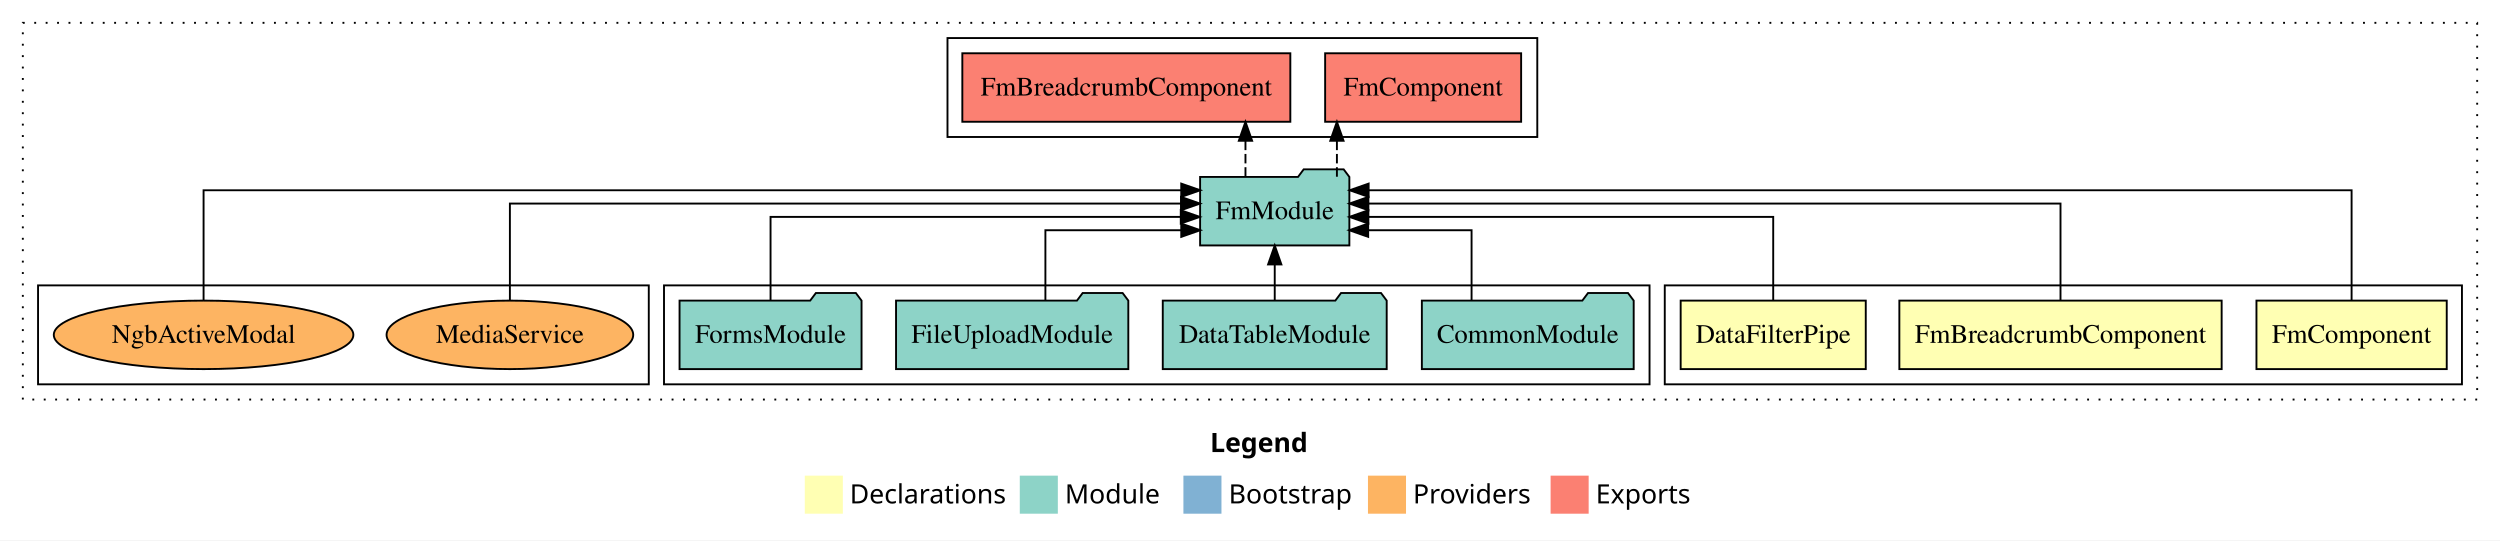
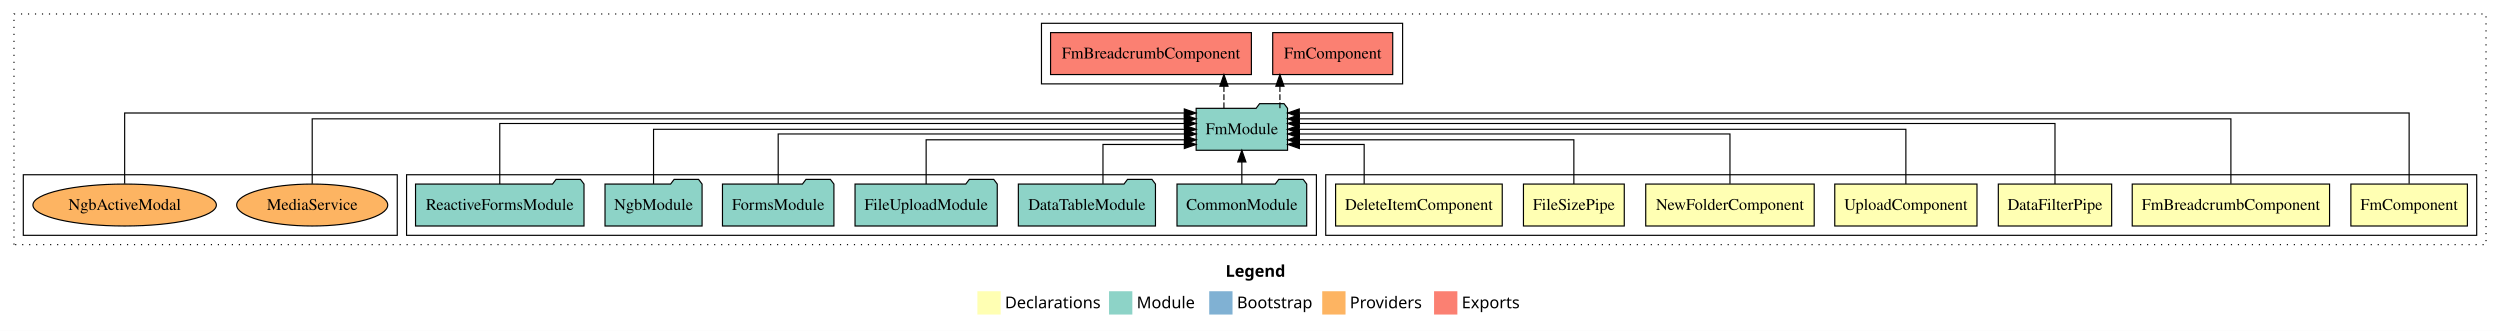
- <svg xmlns="http://www.w3.org/2000/svg" width="1314pt" height="284pt" viewBox="0.00 0.00 1314.00 284.00">
+ <svg xmlns="http://www.w3.org/2000/svg" width="2146pt" height="284pt" viewBox="0.00 0.00 2146.00 284.00">
  <g id="graph0" class="graph" transform="scale(1 1) rotate(0) translate(4 280)">
-     <polygon fill="#ffffff" stroke="transparent" points="-4,4 -4,-280 1310,-280 1310,4 -4,4" />
-     <text text-anchor="start" x="632.009" y="-42.4" font-family="sans-serif" font-weight="bold" font-size="14.00" fill="#000000">Legend</text>
-     <polygon fill="#ffffb3" stroke="transparent" points="419,-10 419,-30 439,-30 439,-10 419,-10" />
-     <text text-anchor="start" x="442.629" y="-15.4" font-family="sans-serif" font-size="14.00" fill="#000000">  Declarations</text>
-     <polygon fill="#8dd3c7" stroke="transparent" points="532,-10 532,-30 552,-30 552,-10 532,-10" />
-     <text text-anchor="start" x="555.725" y="-15.4" font-family="sans-serif" font-size="14.00" fill="#000000">  Module</text>
-     <polygon fill="#80b1d3" stroke="transparent" points="618,-10 618,-30 638,-30 638,-10 618,-10" />
-     <text text-anchor="start" x="641.781" y="-15.4" font-family="sans-serif" font-size="14.00" fill="#000000">  Bootstrap</text>
-     <polygon fill="#fdb462" stroke="transparent" points="715,-10 715,-30 735,-30 735,-10 715,-10" />
-     <text text-anchor="start" x="738.673" y="-15.4" font-family="sans-serif" font-size="14.00" fill="#000000">  Providers</text>
-     <polygon fill="#fb8072" stroke="transparent" points="811,-10 811,-30 831,-30 831,-10 811,-10" />
-     <text text-anchor="start" x="834.726" y="-15.4" font-family="sans-serif" font-size="14.00" fill="#000000">  Exports</text>
+     <polygon fill="#ffffff" stroke="transparent" points="-4,4 -4,-280 2142,-280 2142,4 -4,4" />
+     <text text-anchor="start" x="1048.009" y="-42.4" font-family="sans-serif" font-weight="bold" font-size="14.00" fill="#000000">Legend</text>
+     <polygon fill="#ffffb3" stroke="transparent" points="835,-10 835,-30 855,-30 855,-10 835,-10" />
+     <text text-anchor="start" x="858.629" y="-15.4" font-family="sans-serif" font-size="14.00" fill="#000000">  Declarations</text>
+     <polygon fill="#8dd3c7" stroke="transparent" points="948,-10 948,-30 968,-30 968,-10 948,-10" />
+     <text text-anchor="start" x="971.725" y="-15.4" font-family="sans-serif" font-size="14.00" fill="#000000">  Module</text>
+     <polygon fill="#80b1d3" stroke="transparent" points="1034,-10 1034,-30 1054,-30 1054,-10 1034,-10" />
+     <text text-anchor="start" x="1057.781" y="-15.4" font-family="sans-serif" font-size="14.00" fill="#000000">  Bootstrap</text>
+     <polygon fill="#fdb462" stroke="transparent" points="1131,-10 1131,-30 1151,-30 1151,-10 1131,-10" />
+     <text text-anchor="start" x="1154.673" y="-15.4" font-family="sans-serif" font-size="14.00" fill="#000000">  Providers</text>
+     <polygon fill="#fb8072" stroke="transparent" points="1227,-10 1227,-30 1247,-30 1247,-10 1227,-10" />
+     <text text-anchor="start" x="1250.726" y="-15.4" font-family="sans-serif" font-size="14.00" fill="#000000">  Exports</text>
    <g id="clust1" class="cluster">
-       <polygon fill="none" stroke="#000000" stroke-dasharray="1,5" points="8,-70 8,-268 1298,-268 1298,-70 8,-70" />
+       <polygon fill="none" stroke="#000000" stroke-dasharray="1,5" points="8,-70 8,-268 2130,-268 2130,-70 8,-70" />
    </g>
    <g id="clust2" class="cluster">
-       <polygon fill="none" stroke="#000000" points="871,-78 871,-130 1290,-130 1290,-78 871,-78" />
+       <polygon fill="none" stroke="#000000" points="1134,-78 1134,-130 2122,-130 2122,-78 1134,-78" />
    </g>
-     <g id="clust6" class="cluster">
-       <polygon fill="none" stroke="#000000" points="345,-78 345,-130 863,-130 863,-78 345,-78" />
+     <g id="clust10" class="cluster">
+       <polygon fill="none" stroke="#000000" points="345,-78 345,-130 1126,-130 1126,-78 345,-78" />
    </g>
-     <g id="clust7" class="cluster">
-       <polygon fill="none" stroke="#000000" points="494,-208 494,-260 804,-260 804,-208 494,-208" />
+     <g id="clust11" class="cluster">
+       <polygon fill="none" stroke="#000000" points="890,-208 890,-260 1200,-260 1200,-208 890,-208" />
    </g>
-     <g id="clust9" class="cluster">
+     <g id="clust13" class="cluster">
      <polygon fill="none" stroke="#000000" points="16,-78 16,-130 337,-130 337,-78 16,-78" />
    </g>
    <g id="node1" class="node">
-       <polygon fill="#ffffb3" stroke="#000000" points="1282.006,-122 1181.994,-122 1181.994,-86 1282.006,-86 1282.006,-122" />
-       <text text-anchor="middle" x="1232" y="-99.8" font-family="Times,serif" font-size="14.00" fill="#000000">FmComponent</text>
+       <polygon fill="#ffffb3" stroke="#000000" points="2114.006,-122 2013.994,-122 2013.994,-86 2114.006,-86 2114.006,-122" />
+       <text text-anchor="middle" x="2064" y="-99.8" font-family="Times,serif" font-size="14.00" fill="#000000">FmComponent</text>
+     </g>
+     <g id="node8" class="node">
+       <polygon fill="#8dd3c7" stroke="#000000" points="1101.223,-187 1098.223,-191 1077.223,-191 1074.223,-187 1022.777,-187 1022.777,-151 1101.223,-151 1101.223,-187" />
+       <text text-anchor="middle" x="1062" y="-164.8" font-family="Times,serif" font-size="14.00" fill="#000000">FmModule</text>
+     </g>
+     <g id="edge1" class="edge">
+       <path fill="none" stroke="#000000" d="M2064,-122.323C2064,-145.66 2064,-183 2064,-183 2064,-183 1111.28,-183 1111.28,-183" />
+       <polygon fill="#000000" stroke="#000000" points="1111.28,-179.5 1101.28,-183 1111.28,-186.5 1111.28,-179.5" />
+     </g>
+     <g id="node2" class="node">
+       <polygon fill="#ffffb3" stroke="#000000" points="1995.698,-122 1826.302,-122 1826.302,-86 1995.698,-86 1995.698,-122" />
+       <text text-anchor="middle" x="1911" y="-99.8" font-family="Times,serif" font-size="14.00" fill="#000000">FmBreadcrumbComponent</text>
+     </g>
+     <g id="edge2" class="edge">
+       <path fill="none" stroke="#000000" d="M1911,-122.292C1911,-144.206 1911,-178 1911,-178 1911,-178 1111.246,-178 1111.246,-178" />
+       <polygon fill="#000000" stroke="#000000" points="1111.246,-174.5 1101.246,-178 1111.246,-181.5 1111.246,-174.5" />
+     </g>
+     <g id="node3" class="node">
+       <polygon fill="#ffffb3" stroke="#000000" points="1808.644,-122 1711.356,-122 1711.356,-86 1808.644,-86 1808.644,-122" />
+       <text text-anchor="middle" x="1760" y="-99.8" font-family="Times,serif" font-size="14.00" fill="#000000">DataFilterPipe</text>
+     </g>
+     <g id="edge3" class="edge">
+       <path fill="none" stroke="#000000" d="M1760,-122.027C1760,-142.767 1760,-174 1760,-174 1760,-174 1111.275,-174 1111.275,-174" />
+       <polygon fill="#000000" stroke="#000000" points="1111.275,-170.5 1101.275,-174 1111.275,-177.5 1111.275,-170.5" />
    </g>
    <g id="node4" class="node">
-       <polygon fill="#8dd3c7" stroke="#000000" points="705.223,-187 702.223,-191 681.223,-191 678.223,-187 626.777,-187 626.777,-151 705.223,-151 705.223,-187" />
-       <text text-anchor="middle" x="666" y="-164.8" font-family="Times,serif" font-size="14.00" fill="#000000">FmModule</text>
+       <polygon fill="#ffffb3" stroke="#000000" points="1693.045,-122 1570.955,-122 1570.955,-86 1693.045,-86 1693.045,-122" />
+       <text text-anchor="middle" x="1632" y="-99.8" font-family="Times,serif" font-size="14.00" fill="#000000">UploadComponent</text>
    </g>
-     <g id="edge1" class="edge">
-       <path fill="none" stroke="#000000" d="M1232,-122.011C1232,-144.485 1232,-180 1232,-180 1232,-180 715.351,-180 715.351,-180" />
-       <polygon fill="#000000" stroke="#000000" points="715.351,-176.5 705.351,-180 715.351,-183.5 715.351,-176.5" />
+     <g id="edge4" class="edge">
+       <path fill="none" stroke="#000000" d="M1632,-122.106C1632,-141.339 1632,-169 1632,-169 1632,-169 1111.178,-169 1111.178,-169" />
+       <polygon fill="#000000" stroke="#000000" points="1111.178,-165.5 1101.178,-169 1111.178,-172.5 1111.178,-165.5" />
    </g>
-     <g id="node2" class="node">
-       <polygon fill="#ffffb3" stroke="#000000" points="1163.698,-122 994.302,-122 994.302,-86 1163.698,-86 1163.698,-122" />
-       <text text-anchor="middle" x="1079" y="-99.8" font-family="Times,serif" font-size="14.00" fill="#000000">FmBreadcrumbComponent</text>
+     <g id="node5" class="node">
+       <polygon fill="#ffffb3" stroke="#000000" points="1553.309,-122 1408.691,-122 1408.691,-86 1553.309,-86 1553.309,-122" />
+       <text text-anchor="middle" x="1481" y="-99.8" font-family="Times,serif" font-size="14.00" fill="#000000">NewFolderComponent</text>
    </g>
-     <g id="edge2" class="edge">
-       <path fill="none" stroke="#000000" d="M1079,-122.129C1079,-142.572 1079,-173 1079,-173 1079,-173 715.226,-173 715.226,-173" />
-       <polygon fill="#000000" stroke="#000000" points="715.226,-169.5 705.226,-173 715.226,-176.5 715.226,-169.5" />
+     <g id="edge5" class="edge">
+       <path fill="none" stroke="#000000" d="M1481,-122.302C1481,-140.27 1481,-165 1481,-165 1481,-165 1111.418,-165 1111.418,-165" />
+       <polygon fill="#000000" stroke="#000000" points="1111.418,-161.5 1101.418,-165 1111.418,-168.5 1111.418,-161.5" />
    </g>
-     <g id="node3" class="node">
-       <polygon fill="#ffffb3" stroke="#000000" points="976.644,-122 879.356,-122 879.356,-86 976.644,-86 976.644,-122" />
-       <text text-anchor="middle" x="928" y="-99.8" font-family="Times,serif" font-size="14.00" fill="#000000">DataFilterPipe</text>
+     <g id="node6" class="node">
+       <polygon fill="#ffffb3" stroke="#000000" points="1390.269,-122 1303.731,-122 1303.731,-86 1390.269,-86 1390.269,-122" />
+       <text text-anchor="middle" x="1347" y="-99.8" font-family="Times,serif" font-size="14.00" fill="#000000">FileSizePipe</text>
    </g>
-     <g id="edge3" class="edge">
-       <path fill="none" stroke="#000000" d="M928,-122.267C928,-140.555 928,-166 928,-166 928,-166 715.224,-166 715.224,-166" />
-       <polygon fill="#000000" stroke="#000000" points="715.224,-162.5 705.224,-166 715.224,-169.5 715.224,-162.5" />
+     <g id="edge6" class="edge">
+       <path fill="none" stroke="#000000" d="M1347,-122.027C1347,-138.398 1347,-160 1347,-160 1347,-160 1111.329,-160 1111.329,-160" />
+       <polygon fill="#000000" stroke="#000000" points="1111.329,-156.5 1101.329,-160 1111.329,-163.5 1111.329,-156.5" />
+     </g>
+     <g id="node7" class="node">
+       <polygon fill="#ffffb3" stroke="#000000" points="1285.521,-122 1142.479,-122 1142.479,-86 1285.521,-86 1285.521,-122" />
+       <text text-anchor="middle" x="1214" y="-99.8" font-family="Times,serif" font-size="14.00" fill="#000000">DeleteItemComponent</text>
+     </g>
+     <g id="edge7" class="edge">
+       <path fill="none" stroke="#000000" d="M1166.996,-122.187C1166.996,-137.182 1166.996,-156 1166.996,-156 1166.996,-156 1111.396,-156 1111.396,-156" />
+       <polygon fill="#000000" stroke="#000000" points="1111.396,-152.5 1101.396,-156 1111.395,-159.5 1111.396,-152.5" />
+     </g>
+     <g id="node15" class="node">
+       <polygon fill="#fb8072" stroke="#000000" points="1191.507,-252 1088.493,-252 1088.493,-216 1191.507,-216 1191.507,-252" />
+       <text text-anchor="middle" x="1140" y="-229.8" font-family="Times,serif" font-size="14.00" fill="#000000">FmComponent </text>
+     </g>
+     <g id="edge14" class="edge">
+       <path fill="none" stroke="#000000" stroke-dasharray="5,2" d="M1094.679,-187.106C1094.679,-187.106 1094.679,-205.991 1094.679,-205.991" />
+       <polygon fill="#000000" stroke="#000000" points="1091.179,-205.991 1094.679,-215.991 1098.179,-205.991 1091.179,-205.991" />
+     </g>
+     <g id="node16" class="node">
+       <polygon fill="#fb8072" stroke="#000000" points="1070.198,-252 897.802,-252 897.802,-216 1070.198,-216 1070.198,-252" />
+       <text text-anchor="middle" x="984" y="-229.8" font-family="Times,serif" font-size="14.00" fill="#000000">FmBreadcrumbComponent </text>
+     </g>
+     <g id="edge15" class="edge">
+       <path fill="none" stroke="#000000" stroke-dasharray="5,2" d="M1046.619,-187.106C1046.619,-187.106 1046.619,-205.991 1046.619,-205.991" />
+       <polygon fill="#000000" stroke="#000000" points="1043.119,-205.991 1046.619,-215.991 1050.119,-205.991 1043.119,-205.991" />
    </g>
    <g id="node9" class="node">
-       <polygon fill="#fb8072" stroke="#000000" points="795.507,-252 692.493,-252 692.493,-216 795.507,-216 795.507,-252" />
-       <text text-anchor="middle" x="744" y="-229.8" font-family="Times,serif" font-size="14.00" fill="#000000">FmComponent </text>
+       <polygon fill="#8dd3c7" stroke="#000000" points="1117.668,-122 1114.668,-126 1093.668,-126 1090.668,-122 1006.332,-122 1006.332,-86 1117.668,-86 1117.668,-122" />
+       <text text-anchor="middle" x="1062" y="-99.8" font-family="Times,serif" font-size="14.00" fill="#000000">CommonModule</text>
    </g>
    <g id="edge8" class="edge">
-       <path fill="none" stroke="#000000" stroke-dasharray="5,2" d="M698.679,-187.106C698.679,-187.106 698.679,-205.991 698.679,-205.991" />
-       <polygon fill="#000000" stroke="#000000" points="695.179,-205.991 698.679,-215.991 702.179,-205.991 695.179,-205.991" />
+       <path fill="none" stroke="#000000" d="M1062,-122.106C1062,-122.106 1062,-140.991 1062,-140.991" />
+       <polygon fill="#000000" stroke="#000000" points="1058.5,-140.991 1062,-150.991 1065.5,-140.991 1058.5,-140.991" />
    </g>
    <g id="node10" class="node">
-       <polygon fill="#fb8072" stroke="#000000" points="674.198,-252 501.802,-252 501.802,-216 674.198,-216 674.198,-252" />
-       <text text-anchor="middle" x="588" y="-229.8" font-family="Times,serif" font-size="14.00" fill="#000000">FmBreadcrumbComponent </text>
+       <polygon fill="#8dd3c7" stroke="#000000" points="987.849,-122 984.849,-126 963.849,-126 960.849,-122 870.151,-122 870.151,-86 987.849,-86 987.849,-122" />
+       <text text-anchor="middle" x="929" y="-99.8" font-family="Times,serif" font-size="14.00" fill="#000000">DataTableModule</text>
    </g>
    <g id="edge9" class="edge">
-       <path fill="none" stroke="#000000" stroke-dasharray="5,2" d="M650.619,-187.106C650.619,-187.106 650.619,-205.991 650.619,-205.991" />
-       <polygon fill="#000000" stroke="#000000" points="647.119,-205.991 650.619,-215.991 654.119,-205.991 647.119,-205.991" />
-     </g>
-     <g id="node5" class="node">
-       <polygon fill="#8dd3c7" stroke="#000000" points="854.668,-122 851.668,-126 830.668,-126 827.668,-122 743.332,-122 743.332,-86 854.668,-86 854.668,-122" />
-       <text text-anchor="middle" x="799" y="-99.8" font-family="Times,serif" font-size="14.00" fill="#000000">CommonModule</text>
-     </g>
-     <g id="edge4" class="edge">
-       <path fill="none" stroke="#000000" d="M769.46,-122.009C769.46,-138.049 769.46,-159 769.46,-159 769.46,-159 715.114,-159 715.114,-159" />
-       <polygon fill="#000000" stroke="#000000" points="715.114,-155.5 705.114,-159 715.114,-162.5 715.114,-155.5" />
-     </g>
-     <g id="node6" class="node">
-       <polygon fill="#8dd3c7" stroke="#000000" points="724.849,-122 721.849,-126 700.849,-126 697.849,-122 607.151,-122 607.151,-86 724.849,-86 724.849,-122" />
-       <text text-anchor="middle" x="666" y="-99.8" font-family="Times,serif" font-size="14.00" fill="#000000">DataTableModule</text>
-     </g>
-     <g id="edge5" class="edge">
-       <path fill="none" stroke="#000000" d="M666,-122.106C666,-122.106 666,-140.991 666,-140.991" />
-       <polygon fill="#000000" stroke="#000000" points="662.5,-140.991 666,-150.991 669.5,-140.991 662.5,-140.991" />
-     </g>
-     <g id="node7" class="node">
-       <polygon fill="#8dd3c7" stroke="#000000" points="589.041,-122 586.041,-126 565.041,-126 562.041,-122 466.959,-122 466.959,-86 589.041,-86 589.041,-122" />
-       <text text-anchor="middle" x="528" y="-99.8" font-family="Times,serif" font-size="14.00" fill="#000000">FileUploadModule</text>
-     </g>
-     <g id="edge6" class="edge">
-       <path fill="none" stroke="#000000" d="M545.461,-122.009C545.461,-138.049 545.461,-159 545.461,-159 545.461,-159 616.864,-159 616.864,-159" />
-       <polygon fill="#000000" stroke="#000000" points="616.864,-162.5 626.864,-159 616.864,-155.5 616.864,-162.5" />
-     </g>
-     <g id="node8" class="node">
-       <polygon fill="#8dd3c7" stroke="#000000" points="448.829,-122 445.829,-126 424.829,-126 421.829,-122 353.171,-122 353.171,-86 448.829,-86 448.829,-122" />
-       <text text-anchor="middle" x="401" y="-99.8" font-family="Times,serif" font-size="14.00" fill="#000000">FormsModule</text>
-     </g>
-     <g id="edge7" class="edge">
-       <path fill="none" stroke="#000000" d="M401,-122.267C401,-140.555 401,-166 401,-166 401,-166 616.613,-166 616.613,-166" />
-       <polygon fill="#000000" stroke="#000000" points="616.613,-169.5 626.613,-166 616.613,-162.5 616.613,-169.5" />
+       <path fill="none" stroke="#000000" d="M942.788,-122.187C942.788,-137.182 942.788,-156 942.788,-156 942.788,-156 1012.635,-156 1012.635,-156" />
+       <polygon fill="#000000" stroke="#000000" points="1012.635,-159.5 1022.635,-156 1012.635,-152.5 1012.635,-159.5" />
    </g>
    <g id="node11" class="node">
+       <polygon fill="#8dd3c7" stroke="#000000" points="852.041,-122 849.041,-126 828.041,-126 825.041,-122 729.959,-122 729.959,-86 852.041,-86 852.041,-122" />
+       <text text-anchor="middle" x="791" y="-99.8" font-family="Times,serif" font-size="14.00" fill="#000000">FileUploadModule</text>
+     </g>
+     <g id="edge10" class="edge">
+       <path fill="none" stroke="#000000" d="M791,-122.027C791,-138.398 791,-160 791,-160 791,-160 1012.884,-160 1012.884,-160" />
+       <polygon fill="#000000" stroke="#000000" points="1012.884,-163.5 1022.884,-160 1012.884,-156.5 1012.884,-163.5" />
+     </g>
+     <g id="node12" class="node">
+       <polygon fill="#8dd3c7" stroke="#000000" points="711.829,-122 708.829,-126 687.829,-126 684.829,-122 616.171,-122 616.171,-86 711.829,-86 711.829,-122" />
+       <text text-anchor="middle" x="664" y="-99.8" font-family="Times,serif" font-size="14.00" fill="#000000">FormsModule</text>
+     </g>
+     <g id="edge11" class="edge">
+       <path fill="none" stroke="#000000" d="M664,-122.302C664,-140.27 664,-165 664,-165 664,-165 1012.749,-165 1012.749,-165" />
+       <polygon fill="#000000" stroke="#000000" points="1012.749,-168.5 1022.749,-165 1012.749,-161.5 1012.749,-168.5" />
+     </g>
+     <g id="node13" class="node">
+       <polygon fill="#8dd3c7" stroke="#000000" points="598.657,-122 595.657,-126 574.657,-126 571.657,-122 515.343,-122 515.343,-86 598.657,-86 598.657,-122" />
+       <text text-anchor="middle" x="557" y="-99.8" font-family="Times,serif" font-size="14.00" fill="#000000">NgbModule</text>
+     </g>
+     <g id="edge12" class="edge">
+       <path fill="none" stroke="#000000" d="M557,-122.106C557,-141.339 557,-169 557,-169 557,-169 1012.794,-169 1012.794,-169" />
+       <polygon fill="#000000" stroke="#000000" points="1012.794,-172.5 1022.794,-169 1012.794,-165.5 1012.794,-172.5" />
+     </g>
+     <g id="node14" class="node">
+       <polygon fill="#8dd3c7" stroke="#000000" points="497.305,-122 494.305,-126 473.305,-126 470.305,-122 352.695,-122 352.695,-86 497.305,-86 497.305,-122" />
+       <text text-anchor="middle" x="425" y="-99.8" font-family="Times,serif" font-size="14.00" fill="#000000">ReactiveFormsModule</text>
+     </g>
+     <g id="edge13" class="edge">
+       <path fill="none" stroke="#000000" d="M425,-122.027C425,-142.767 425,-174 425,-174 425,-174 1012.634,-174 1012.634,-174" />
+       <polygon fill="#000000" stroke="#000000" points="1012.634,-177.5 1022.634,-174 1012.634,-170.5 1012.634,-177.5" />
+     </g>
+     <g id="node17" class="node">
      <ellipse fill="#fdb462" stroke="#000000" cx="264" cy="-104" rx="64.823" ry="18" />
      <text text-anchor="middle" x="264" y="-99.8" font-family="Times,serif" font-size="14.00" fill="#000000">MediaService</text>
    </g>
-     <g id="edge10" class="edge">
-       <path fill="none" stroke="#000000" d="M264,-122.129C264,-142.572 264,-173 264,-173 264,-173 616.723,-173 616.723,-173" />
-       <polygon fill="#000000" stroke="#000000" points="616.723,-176.5 626.723,-173 616.723,-169.5 616.723,-176.5" />
+     <g id="edge16" class="edge">
+       <path fill="none" stroke="#000000" d="M264,-122.292C264,-144.206 264,-178 264,-178 264,-178 1012.699,-178 1012.699,-178" />
+       <polygon fill="#000000" stroke="#000000" points="1012.699,-181.5 1022.699,-178 1012.699,-174.5 1012.699,-181.5" />
    </g>
-     <g id="node12" class="node">
+     <g id="node18" class="node">
      <ellipse fill="#fdb462" stroke="#000000" cx="103" cy="-104" rx="78.734" ry="18" />
      <text text-anchor="middle" x="103" y="-99.8" font-family="Times,serif" font-size="14.00" fill="#000000">NgbActiveModal</text>
    </g>
-     <g id="edge11" class="edge">
-       <path fill="none" stroke="#000000" d="M103,-122.011C103,-144.485 103,-180 103,-180 103,-180 616.858,-180 616.858,-180" />
-       <polygon fill="#000000" stroke="#000000" points="616.858,-183.5 626.858,-180 616.858,-176.5 616.858,-183.5" />
+     <g id="edge17" class="edge">
+       <path fill="none" stroke="#000000" d="M103,-122.323C103,-145.66 103,-183 103,-183 103,-183 1012.618,-183 1012.618,-183" />
+       <polygon fill="#000000" stroke="#000000" points="1012.618,-186.5 1022.618,-183 1012.618,-179.5 1012.618,-186.5" />
    </g>
  </g>
</svg>
